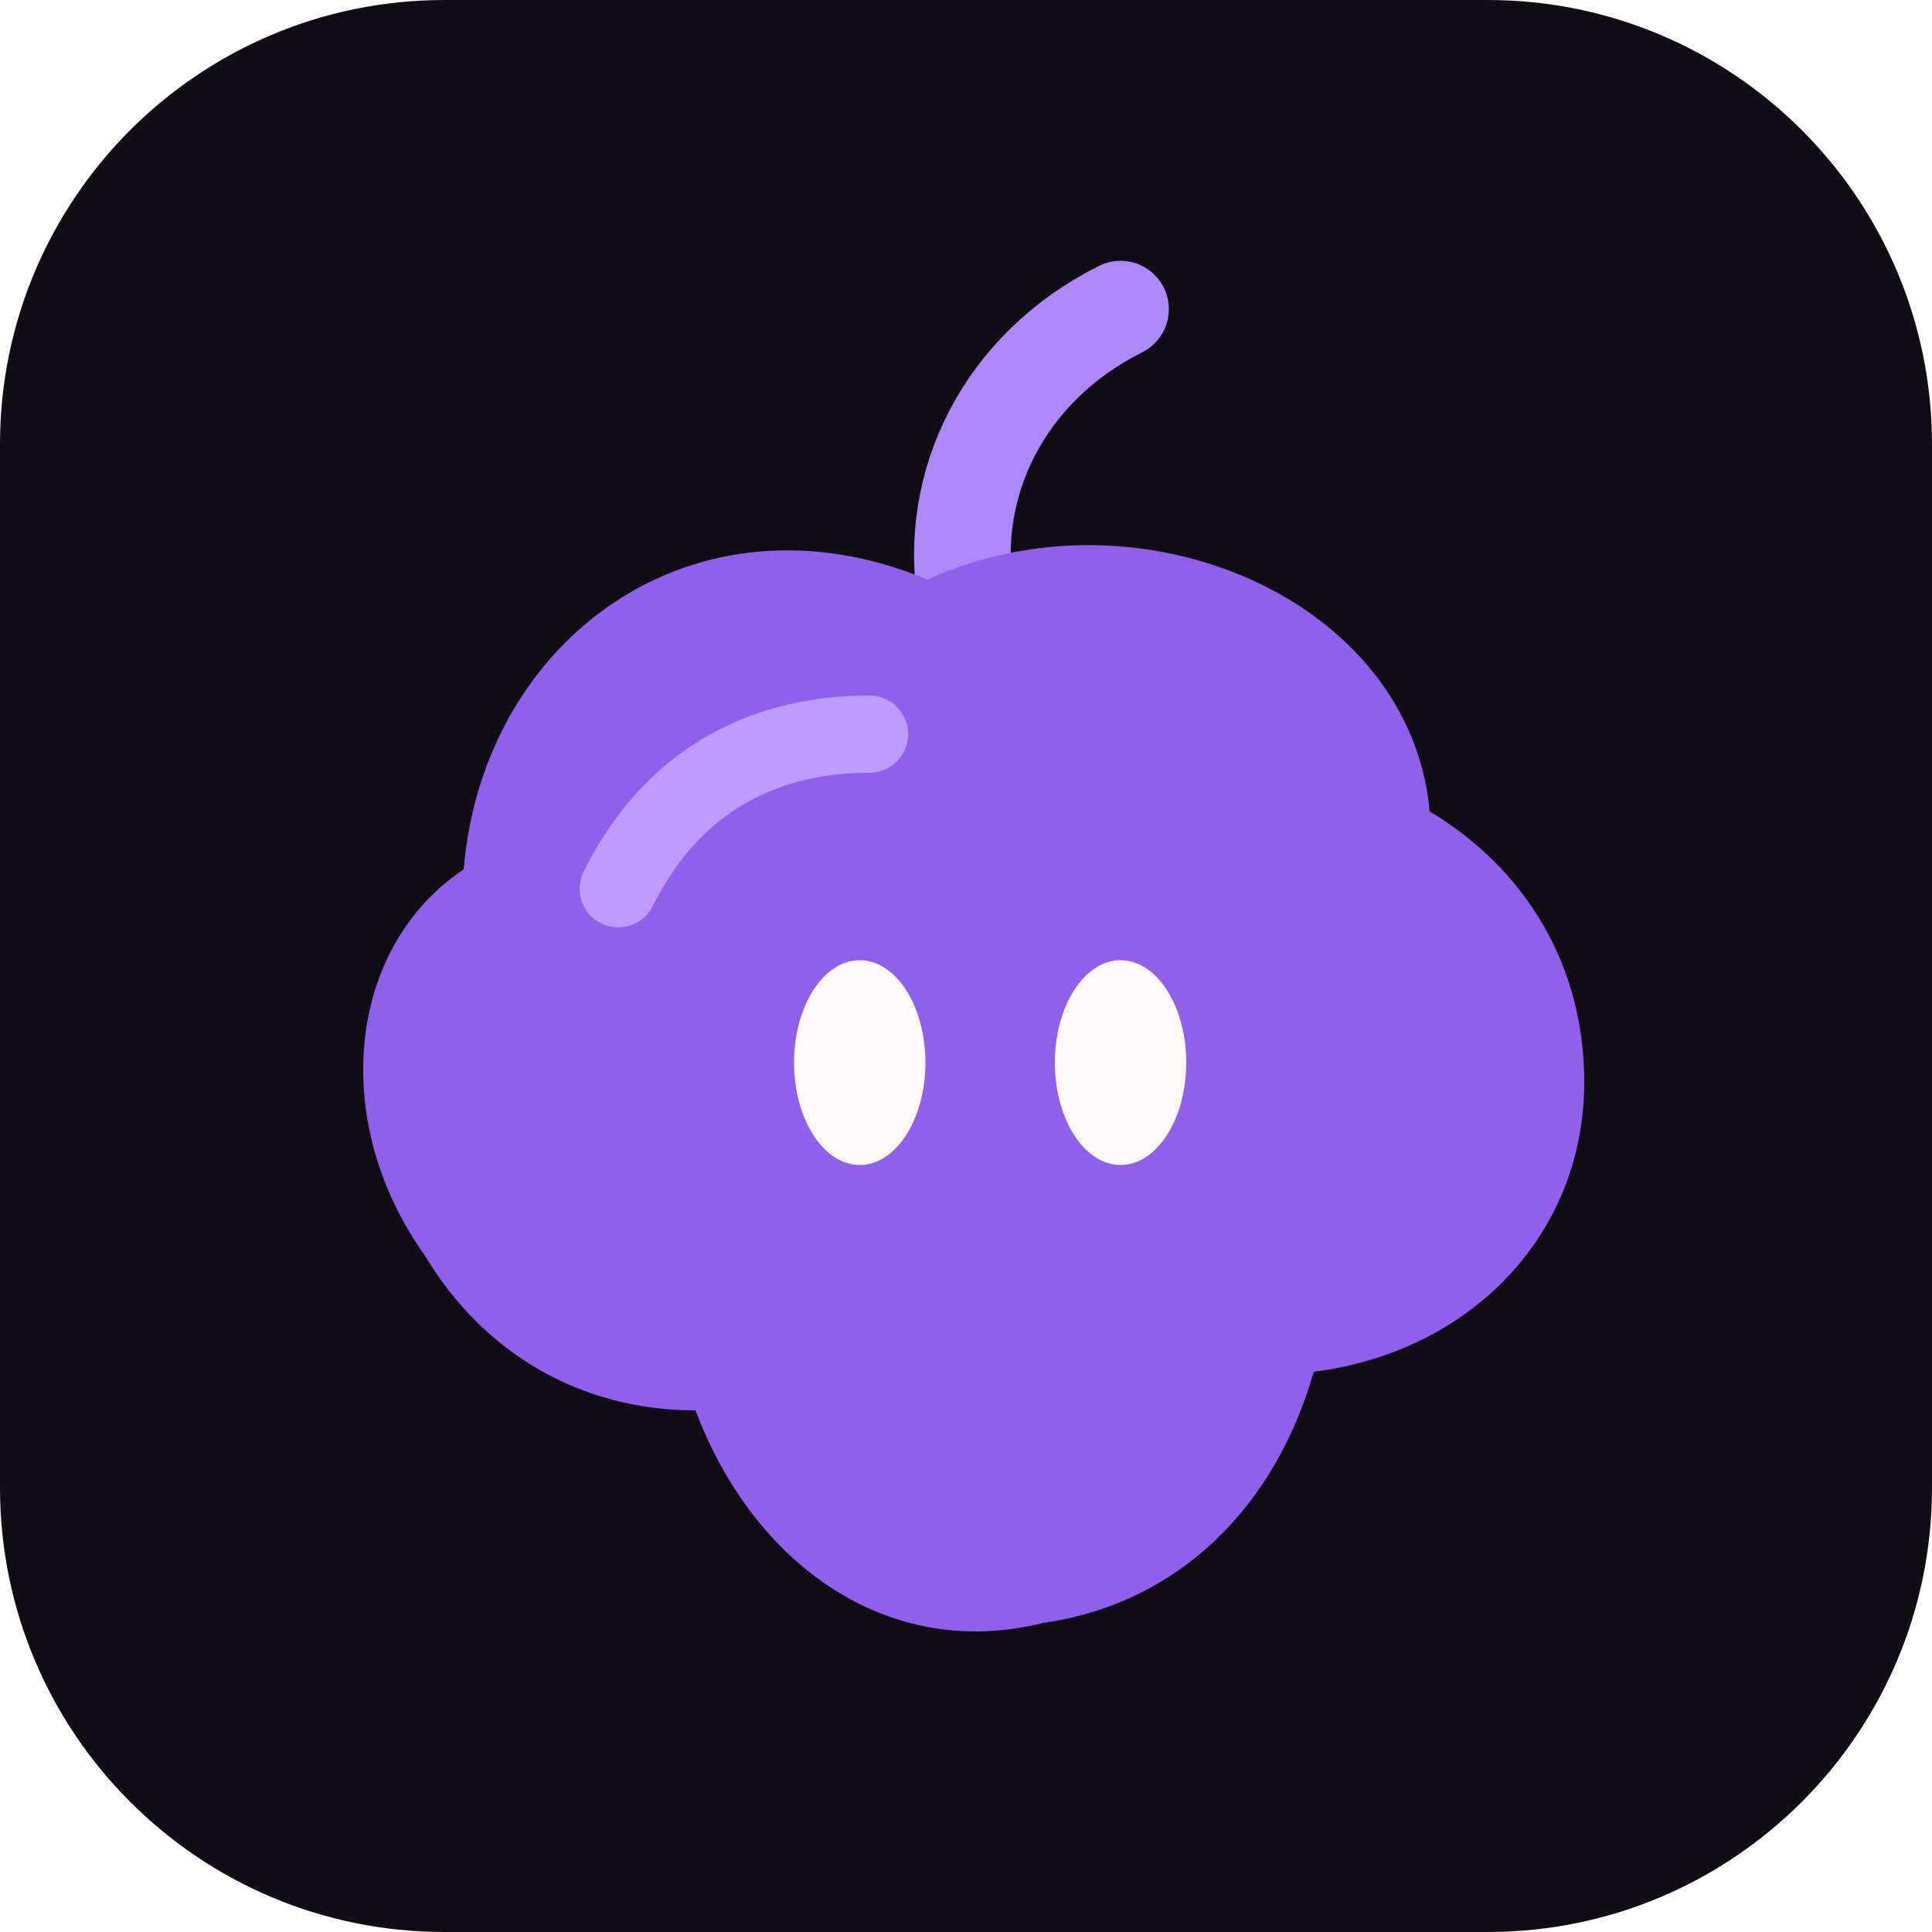
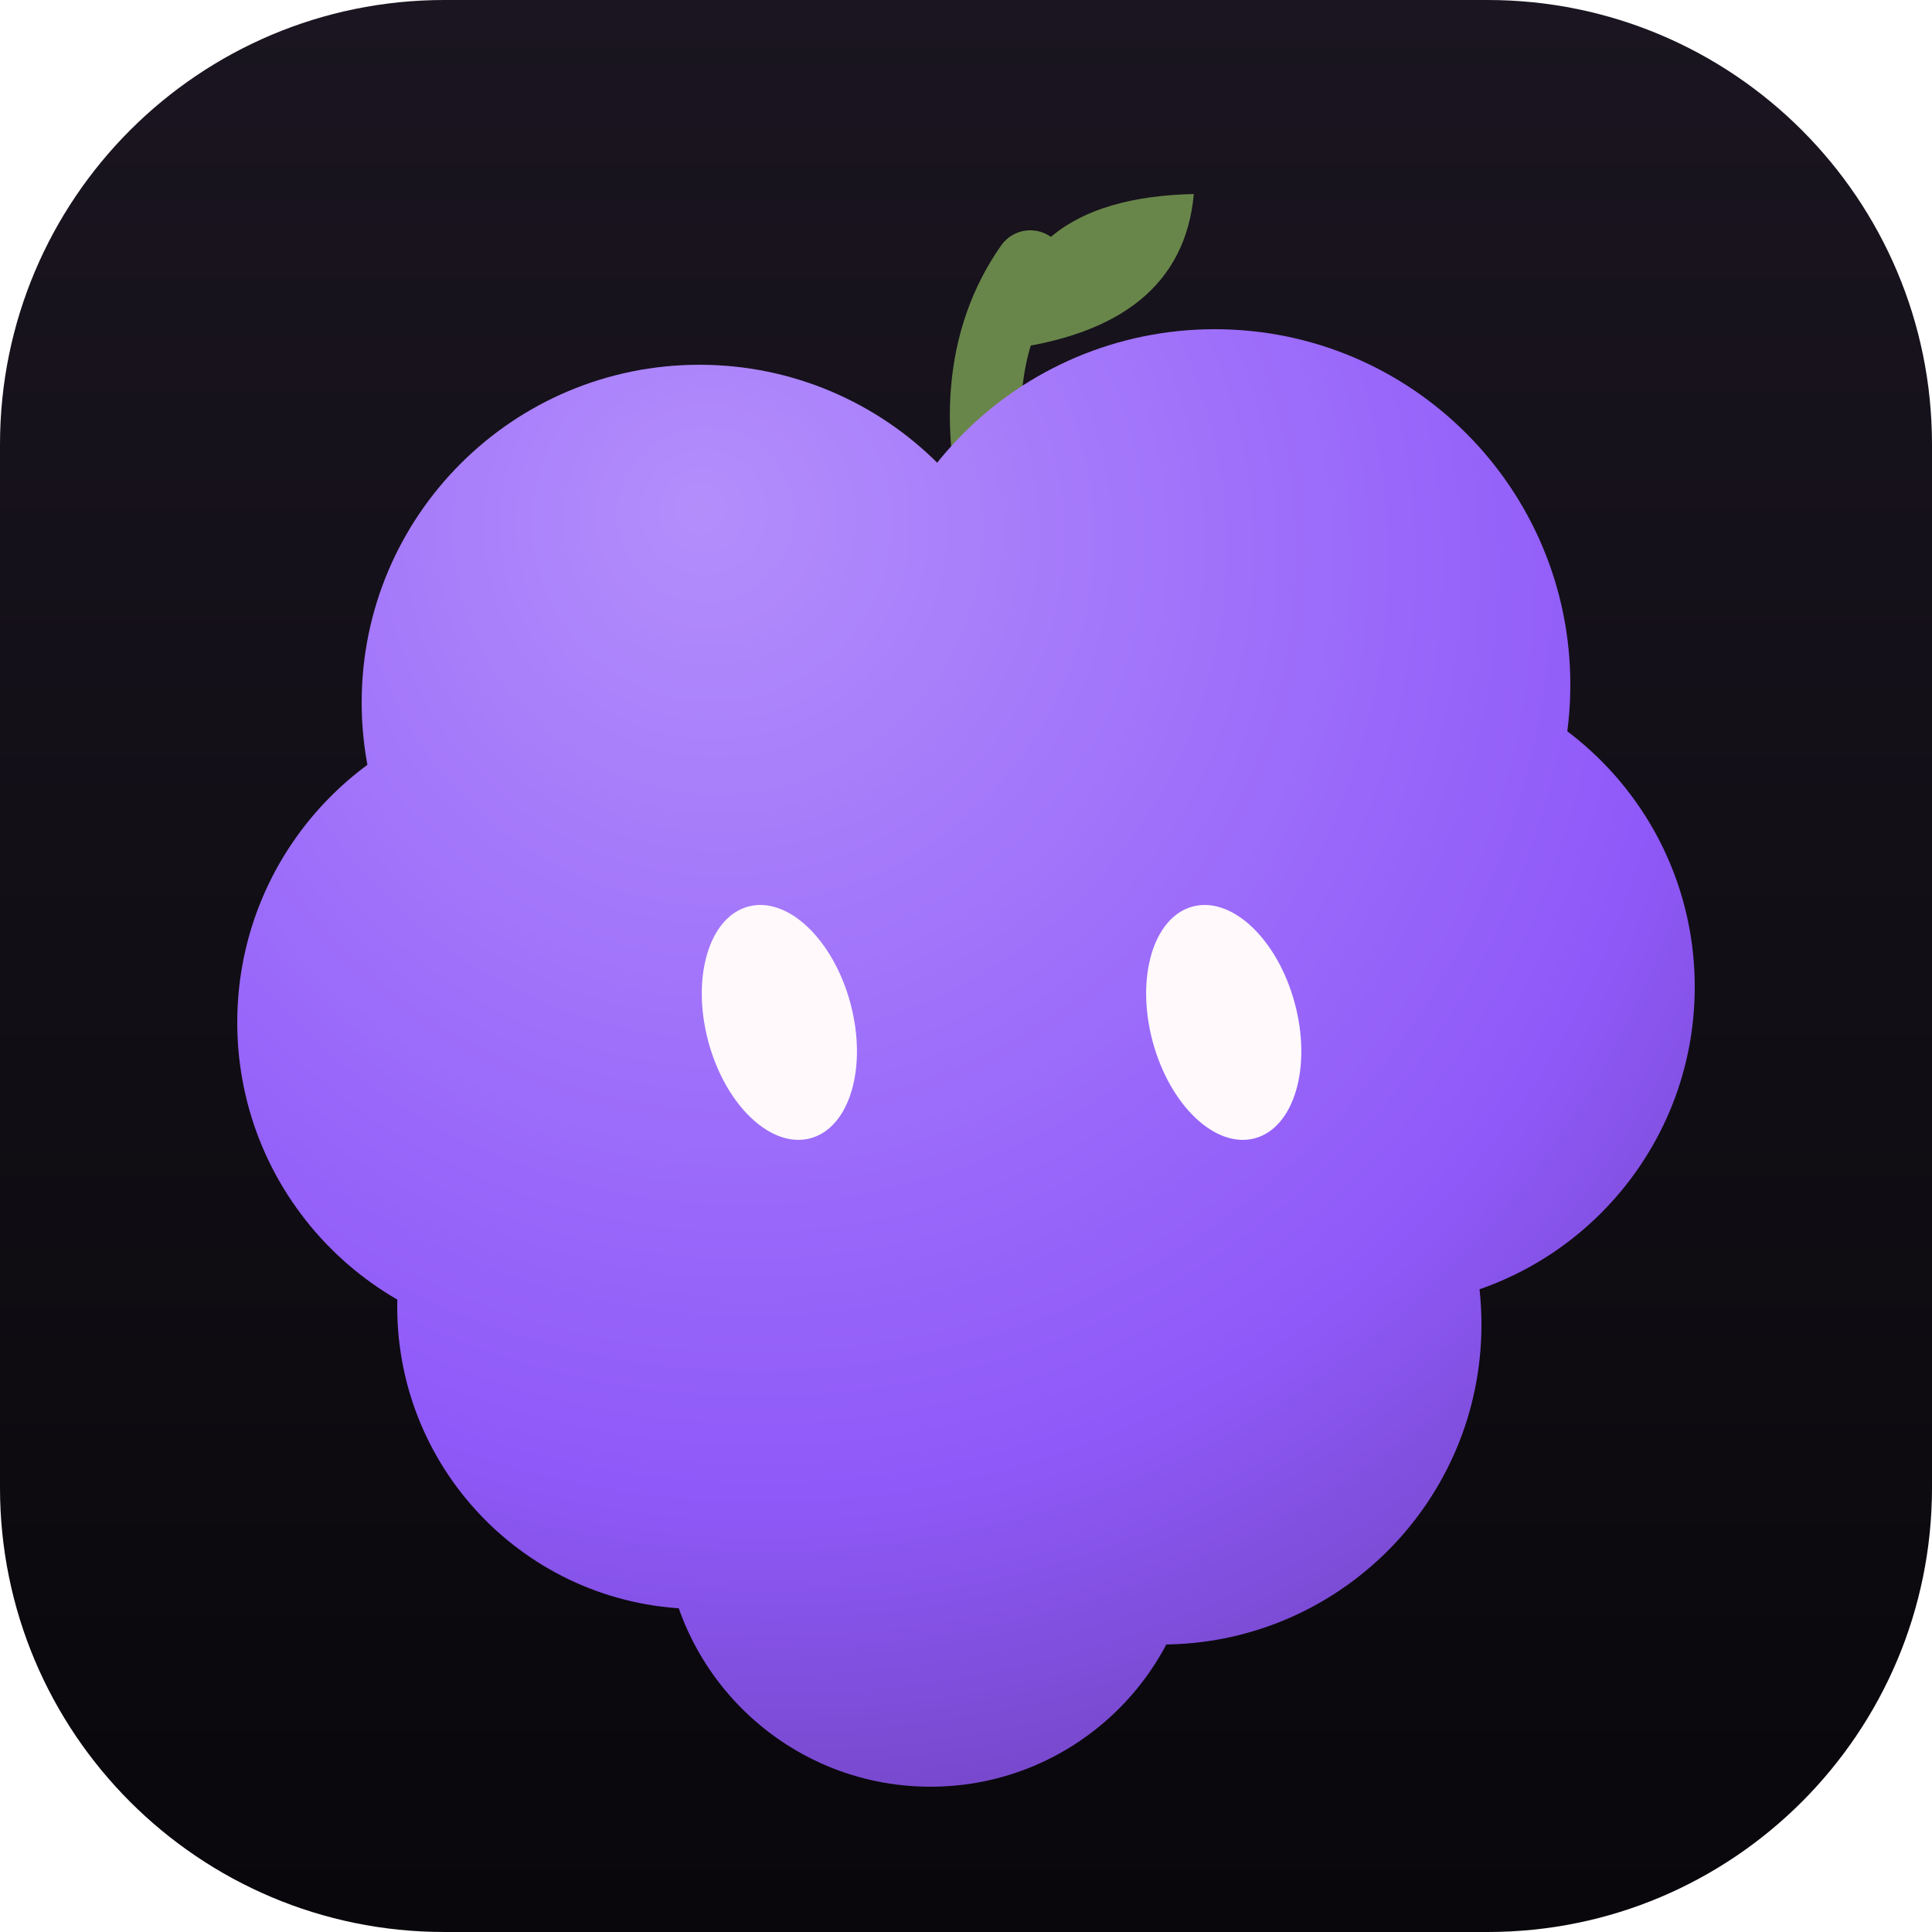
<svg xmlns="http://www.w3.org/2000/svg" width="100" height="100" viewBox="0 0 100 100">
-   <rect width="100" height="100" rx="23" fill="#100e14" />
-   <path d="M50 31c-1-6 2-12 8-15" fill="none" stroke="#ad88fa" stroke-width="5" stroke-linecap="round" />
-   <path d="M48 30c-12-5-23 3-24 15-6 4-7 13-2 20 3 5 8 8 14 8 3 8 10 13 18 11 7-1 12-6 14-13 8-1 14-7 14-15 0-6-3-11-8-14-1-11-15-17-26-12z" fill="#9060ed" />
-   <path d="M32 46c3-6 8-8 13-8" fill="none" stroke="#be9cff" stroke-width="4" stroke-linecap="round" />
-   <ellipse cx="44.5" cy="55" rx="3.4" ry="5.3" fill="#fff9fc" />
-   <ellipse cx="58" cy="55" rx="3.4" ry="5.3" fill="#fff9fc" />
+   <defs>
+     <linearGradient id="obsidian" x1="0" y1="0" x2="0" y2="1">
+       <stop offset="0" stop-color="#1a1520" />
+       <stop offset="1" stop-color="#09070b" />
+     </linearGradient>
+     <radialGradient id="berry" gradientUnits="userSpaceOnUse" cx="38" cy="30" r="71" fx="33" fy="24">
+       <stop offset="0" stop-color="#b38efb" />
+       <stop offset="0.72" stop-color="#8f59f9" />
+       <stop offset="1" stop-color="#7245c2" />
+     </radialGradient>
+   </defs>
+   <rect width="100" height="100" rx="23" fill="url(#obsidian)" />
+   <g transform="translate(50 52) scale(0.92) translate(-48 -52)">
+     <g transform="translate(49 21.8) rotate(-18)">
+       <path d="M0 4C0-2 2-7 6-10" fill="none" stroke="#69864a" stroke-width="4" stroke-linecap="round" />
+       <path d="M3-6Q6-14 16-11Q13-4 3-6Z" fill="#69864a" />
+     </g>
+     <g fill="url(#berry)">
+       <circle cx="33" cy="35" r="19" />
+       <circle cx="62" cy="34" r="20" />
+       <circle cx="25" cy="53" r="18" />
+       <circle cx="71" cy="51" r="18" />
+       <circle cx="45" cy="54" r="24" />
+       <circle cx="33" cy="69" r="17" />
+       <circle cx="59" cy="70" r="18" />
+       <circle cx="46" cy="81" r="15" />
+     </g>
+     <g fill="#fff9fc">
+       <ellipse cx="37.5" cy="53" rx="4.14" ry="6.75" transform="rotate(-15 37.5 53)" />
+       <ellipse cx="62.5" cy="53" rx="4.14" ry="6.75" transform="rotate(-15 62.5 53)" />
+     </g>
+   </g>
</svg>
